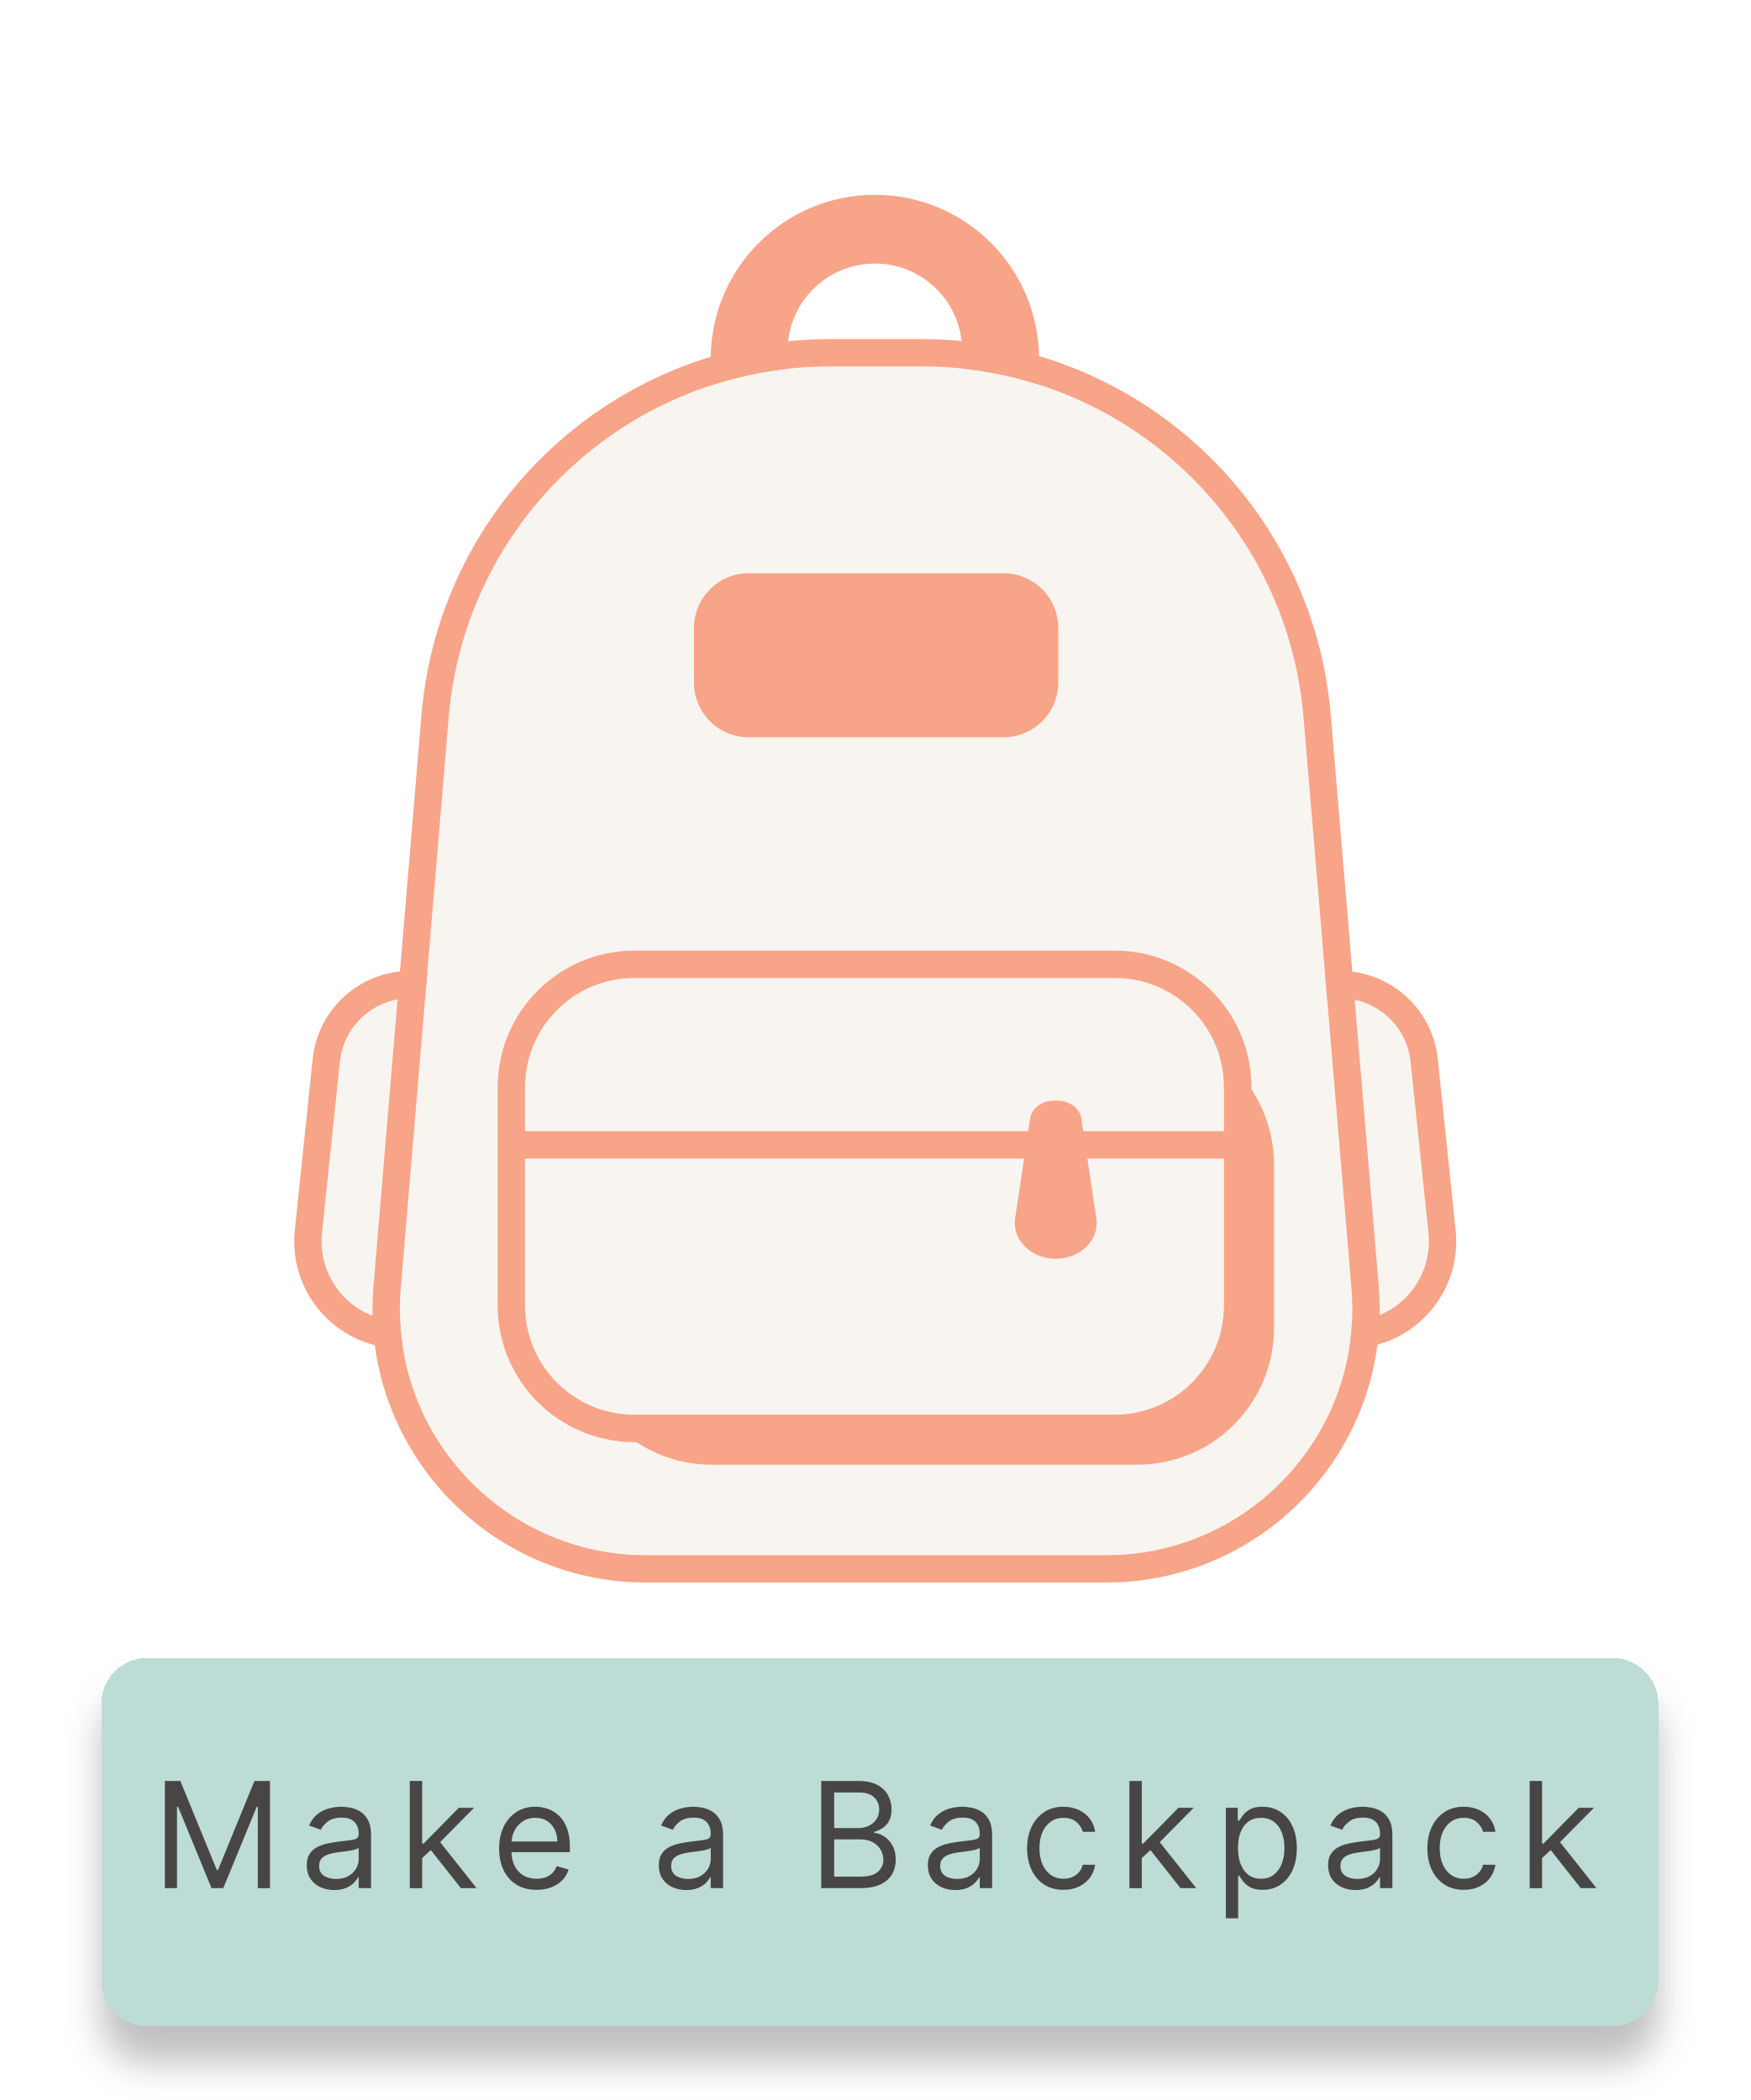
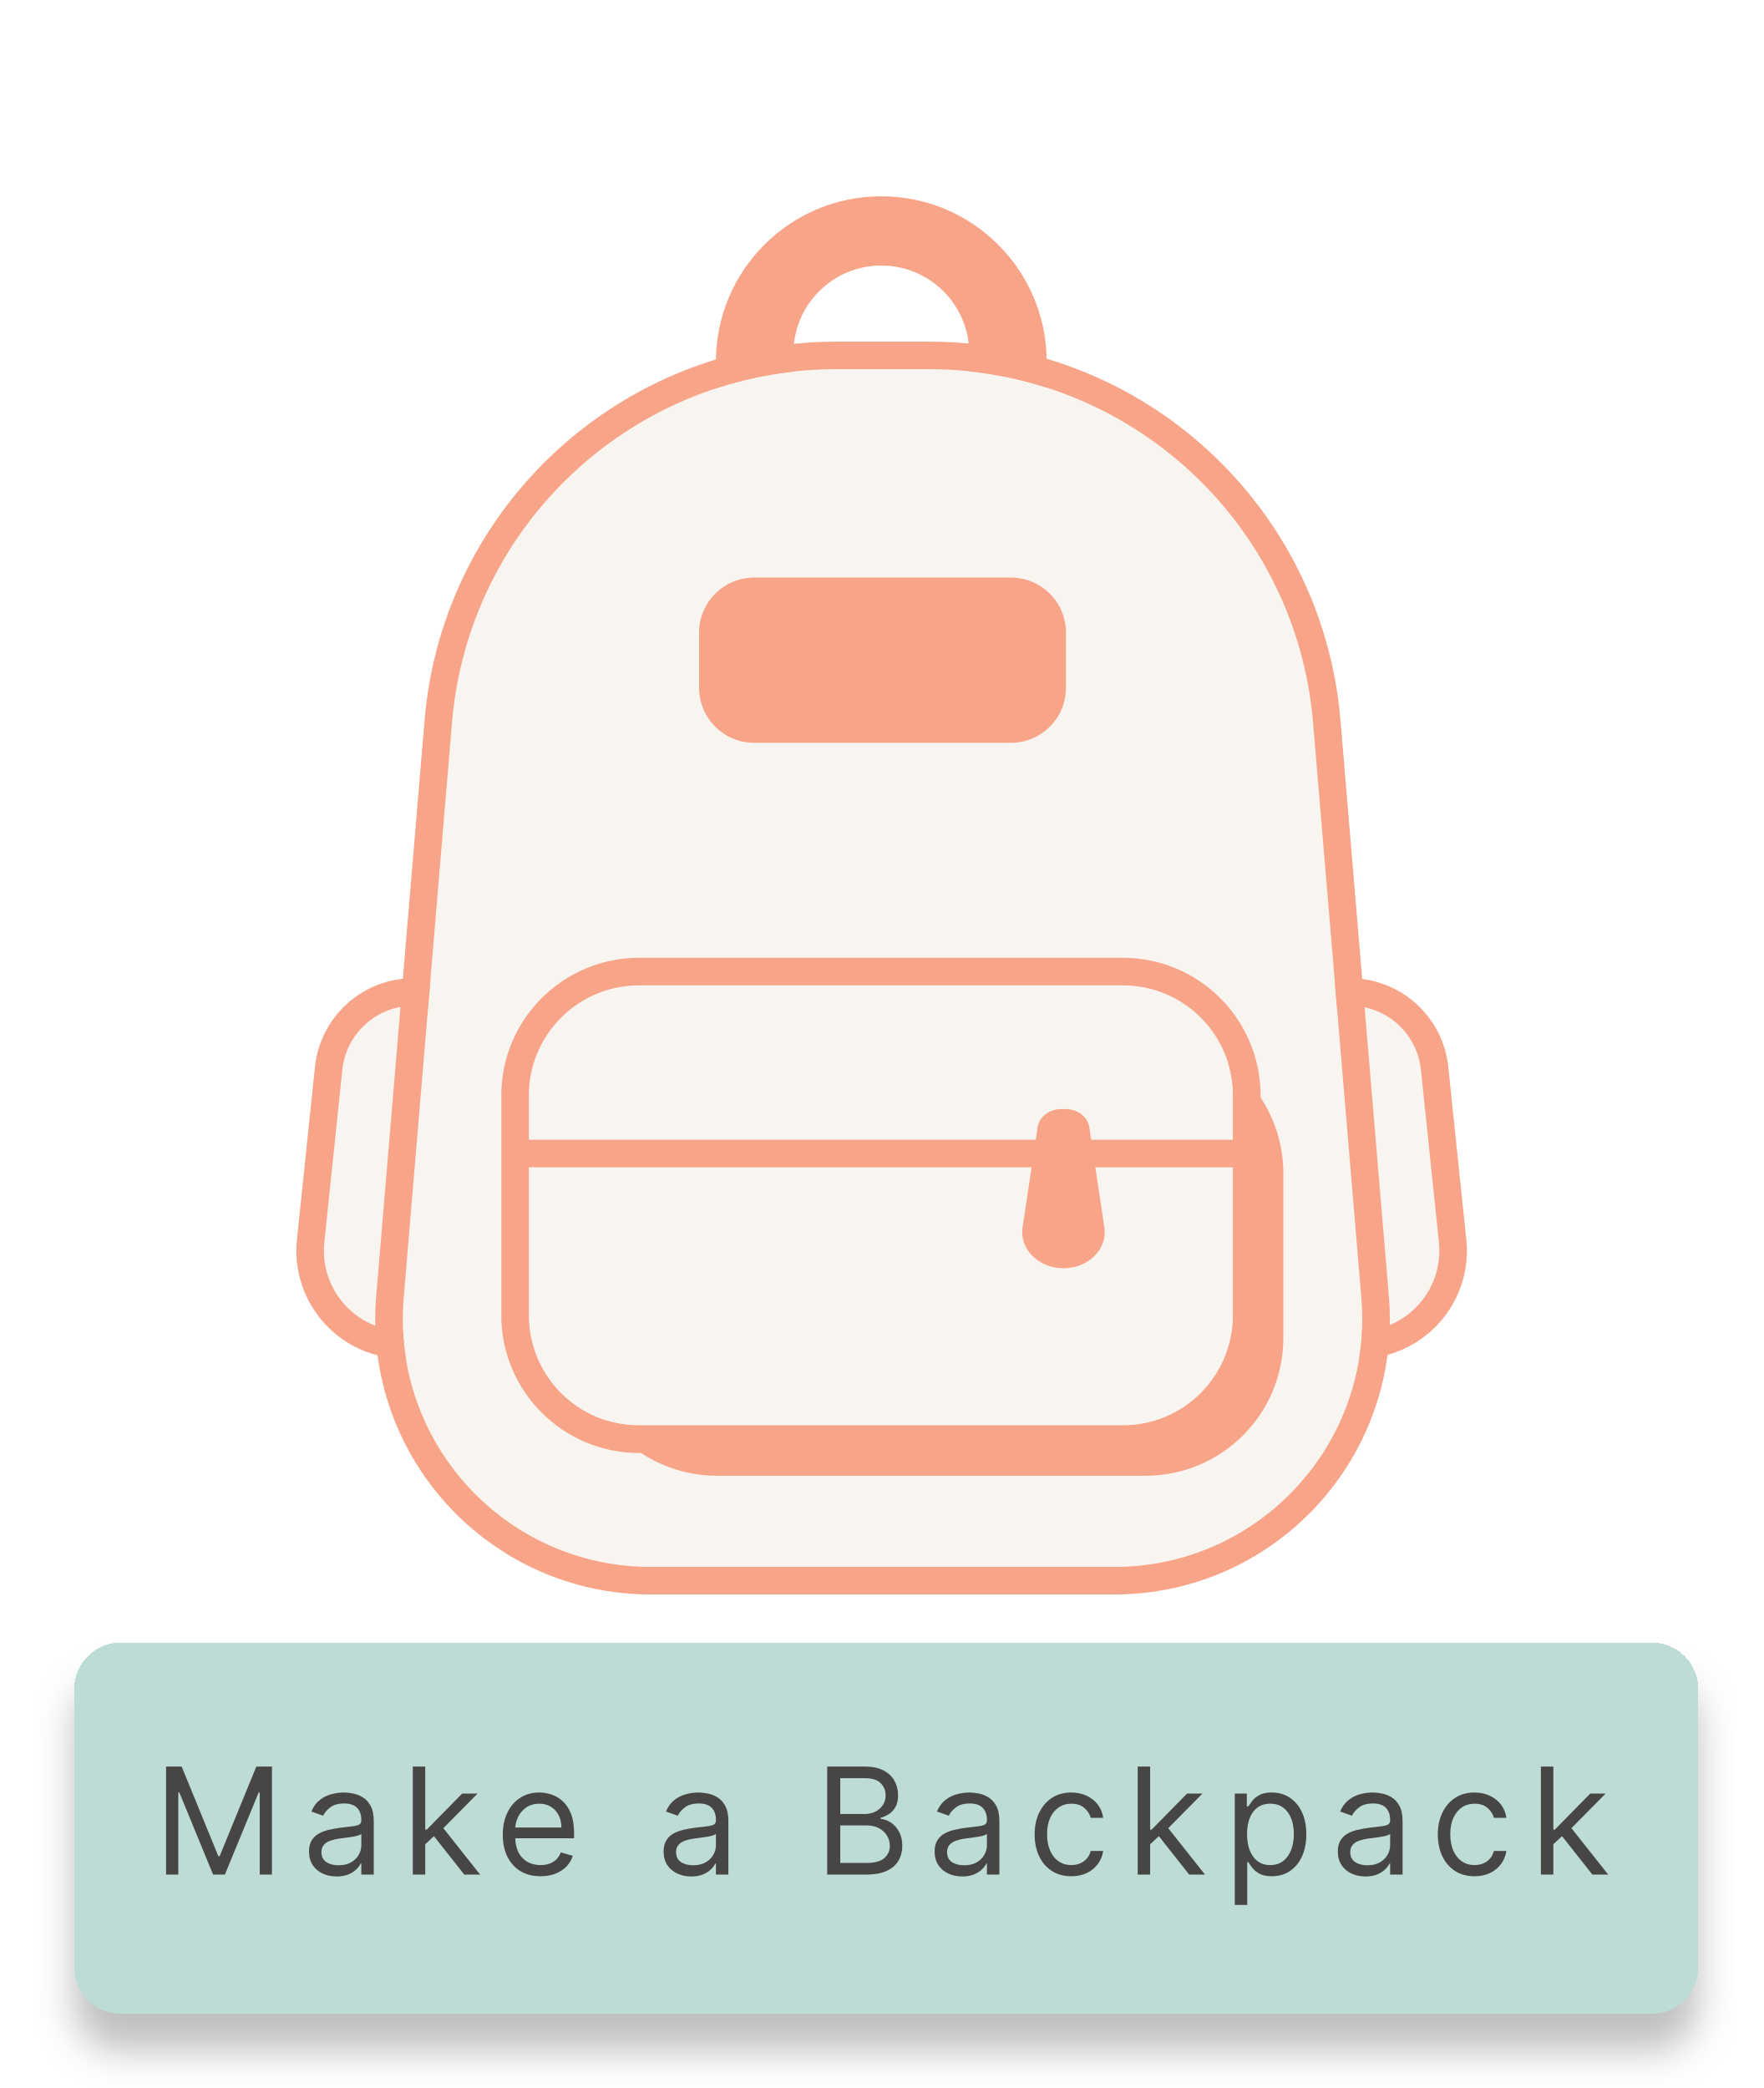
- <svg xmlns="http://www.w3.org/2000/svg" width="190" height="228" viewBox="0 0 190 228" fill="none">
+ <svg xmlns="http://www.w3.org/2000/svg" width="190" height="225" viewBox="0 0 190 225" fill="none">
  <g filter="url(#filter0_d_123_6)">
-     <rect x="11" y="180" width="169" height="40" rx="5" fill="#5AA897" fill-opacity="0.4" shape-rendering="crispEdges" />
+     <rect x="8" y="177" width="175" height="40" rx="5" fill="#5AA897" fill-opacity="0.4" shape-rendering="crispEdges" />
  </g>
  <path fill-rule="evenodd" clip-rule="evenodd" d="M94.964 21.152C85.121 21.152 77.143 29.131 77.143 38.973V60.617H112.784V38.973C112.784 29.131 104.806 21.152 94.964 21.152ZM94.964 28.614C89.732 28.614 85.49 32.855 85.49 38.087V49.138H104.437V38.087C104.437 32.855 100.195 28.614 94.964 28.614Z" fill="#F8A488" />
  <path d="M36.891 115.279C37.3 111.359 40.605 108.381 44.547 108.381C48.798 108.381 52.245 111.827 52.245 116.078V134.771C52.245 139.559 48.363 143.441 43.574 143.441C38.43 143.441 34.417 138.988 34.951 133.871L36.891 115.279Z" fill="#F8F5F1" />
  <path fill-rule="evenodd" clip-rule="evenodd" d="M55.213 116.078V134.771C55.213 141.199 50.002 146.41 43.574 146.41C36.668 146.41 31.281 140.432 31.998 133.563L33.938 114.971C34.505 109.538 39.084 105.412 44.547 105.412C50.438 105.412 55.213 110.187 55.213 116.078ZM44.547 108.381C40.605 108.381 37.3 111.359 36.891 115.279L34.951 133.871C34.417 138.988 38.43 143.441 43.574 143.441C48.363 143.441 52.245 139.559 52.245 134.771V116.078C52.245 111.827 48.798 108.381 44.547 108.381Z" fill="#F8A488" />
  <path d="M153.109 115.279C152.701 111.359 149.395 108.381 145.453 108.381C141.202 108.381 137.755 111.827 137.755 116.078V134.771C137.755 139.559 141.637 143.441 146.426 143.441C151.57 143.441 155.583 138.988 155.049 133.871L153.109 115.279Z" fill="#F8F5F1" />
  <path fill-rule="evenodd" clip-rule="evenodd" d="M134.787 116.078V134.771C134.787 141.199 139.998 146.41 146.426 146.41C153.332 146.41 158.718 140.432 158.001 133.563L156.061 114.971C155.496 109.538 150.915 105.412 145.453 105.412C139.562 105.412 134.787 110.187 134.787 116.078ZM145.453 108.381C149.395 108.381 152.701 111.359 153.109 115.279L155.049 133.871C155.583 138.988 151.57 143.441 146.426 143.441C141.637 143.441 137.755 139.559 137.755 134.771V116.078C137.755 111.827 141.202 108.381 145.453 108.381Z" fill="#F8A488" />
  <path d="M48.707 77.868C50.516 56.337 68.518 39.784 90.124 39.784H100.069C121.675 39.784 139.678 56.338 141.486 77.868L146.695 139.893C148.004 155.476 135.709 168.848 120.07 168.848H70.123C54.484 168.848 42.189 155.476 43.498 139.893L48.707 77.868Z" fill="#F8F5F1" />
  <path fill-rule="evenodd" clip-rule="evenodd" d="M90.124 36.815H100.069C123.218 36.815 142.507 54.551 144.444 77.619L149.653 139.644C151.108 156.959 137.446 171.816 120.07 171.816H70.123C52.747 171.816 39.085 156.959 40.539 139.644L45.749 77.619C47.686 54.551 66.975 36.815 90.124 36.815ZM90.124 39.784C68.518 39.784 50.516 56.337 48.707 77.868L43.498 139.893C42.189 155.476 54.484 168.848 70.123 168.848H120.07C135.709 168.848 148.004 155.476 146.695 139.893L141.486 77.868C139.678 56.338 121.675 39.784 100.069 39.784H90.124Z" fill="#F8A488" />
  <path d="M75.328 68.175C75.328 64.896 77.986 62.238 81.266 62.238H108.928C112.207 62.238 114.865 64.896 114.865 68.175V74.108C114.865 77.387 112.207 80.045 108.928 80.045H81.266C77.986 80.045 75.328 77.387 75.328 74.108V68.175ZM65.372 153.082C68.08 156.691 72.393 159.024 77.251 159.024H123.444C131.641 159.024 138.287 152.379 138.287 144.18V126.443C138.287 121.585 135.954 117.272 132.346 114.564C132.685 115.667 132.867 116.839 132.867 118.054V141.729C132.867 148.287 127.551 153.605 120.992 153.605H68.862C67.648 153.605 66.476 153.422 65.372 153.082Z" fill="#F8A488" />
  <path fill-rule="evenodd" clip-rule="evenodd" d="M68.862 103.21H120.992C129.19 103.21 135.836 109.856 135.836 118.054V141.729C135.836 149.926 129.19 156.573 120.992 156.573H68.862C60.664 156.573 54.018 149.926 54.018 141.729V118.054C54.018 109.856 60.664 103.21 68.862 103.21ZM68.862 106.179C62.304 106.179 56.987 111.495 56.987 118.054V141.729C56.987 148.287 62.304 153.605 68.862 153.605H120.992C127.551 153.605 132.867 148.287 132.867 141.729V118.054C132.867 111.495 127.551 106.179 120.992 106.179H68.862Z" fill="#F8A488" />
  <path fill-rule="evenodd" clip-rule="evenodd" d="M55.333 124.302C55.333 123.482 55.998 122.817 56.818 122.817H133.375C134.195 122.817 134.86 123.482 134.86 124.302C134.86 125.122 134.195 125.786 133.375 125.786H56.818C55.998 125.786 55.333 125.122 55.333 124.302Z" fill="#F8A488" />
  <path d="M111.807 121.467C111.975 120.347 113.066 119.51 114.358 119.51H114.828C116.12 119.51 117.212 120.347 117.38 121.467L119.001 132.274C119.35 134.602 117.278 136.666 114.593 136.666C111.909 136.666 109.836 134.602 110.186 132.274L111.807 121.467Z" fill="#F8A488" />
-   <path d="M17.894 193.364H19.576L23.53 203.023H23.666L27.621 193.364H29.303V205H27.985V196.159H27.871L24.235 205H22.962L19.326 196.159H19.212V205H17.894V193.364ZM36.275 205.205C35.721 205.205 35.22 205.1 34.769 204.892C34.318 204.68 33.96 204.375 33.695 203.977C33.43 203.576 33.297 203.091 33.297 202.523C33.297 202.023 33.396 201.617 33.593 201.307C33.79 200.992 34.053 200.746 34.383 200.568C34.712 200.39 35.076 200.258 35.473 200.17C35.875 200.08 36.278 200.008 36.684 199.955C37.214 199.886 37.644 199.835 37.973 199.801C38.307 199.763 38.549 199.701 38.701 199.614C38.856 199.527 38.934 199.375 38.934 199.159V199.114C38.934 198.553 38.78 198.117 38.473 197.807C38.17 197.496 37.71 197.341 37.093 197.341C36.453 197.341 35.951 197.481 35.587 197.761C35.223 198.042 34.968 198.341 34.82 198.659L33.547 198.205C33.775 197.674 34.078 197.261 34.456 196.966C34.839 196.667 35.256 196.458 35.706 196.341C36.161 196.22 36.608 196.159 37.047 196.159C37.328 196.159 37.65 196.193 38.013 196.261C38.381 196.326 38.735 196.46 39.076 196.665C39.42 196.869 39.706 197.178 39.934 197.591C40.161 198.004 40.275 198.557 40.275 199.25V205H38.934V203.818H38.865C38.775 204.008 38.623 204.21 38.411 204.426C38.199 204.642 37.917 204.826 37.564 204.977C37.212 205.129 36.782 205.205 36.275 205.205ZM36.479 204C37.009 204 37.456 203.896 37.82 203.688C38.187 203.479 38.464 203.21 38.65 202.881C38.839 202.551 38.934 202.205 38.934 201.841V200.614C38.877 200.682 38.752 200.744 38.559 200.801C38.369 200.854 38.15 200.902 37.9 200.943C37.653 200.981 37.413 201.015 37.178 201.045C36.947 201.072 36.759 201.095 36.615 201.114C36.267 201.159 35.941 201.233 35.638 201.335C35.339 201.434 35.096 201.583 34.911 201.784C34.729 201.981 34.638 202.25 34.638 202.591C34.638 203.057 34.81 203.409 35.155 203.648C35.504 203.883 35.945 204 36.479 204ZM45.732 201.818L45.709 200.159H45.982L49.8 196.273H51.459L47.391 200.386H47.277L45.732 201.818ZM44.482 205V193.364H45.823V205H44.482ZM50.027 205L46.618 200.682L47.573 199.75L51.732 205H50.027ZM58.245 205.182C57.404 205.182 56.678 204.996 56.069 204.625C55.463 204.25 54.995 203.727 54.665 203.057C54.34 202.383 54.177 201.598 54.177 200.705C54.177 199.811 54.34 199.023 54.665 198.341C54.995 197.655 55.453 197.121 56.04 196.739C56.631 196.352 57.321 196.159 58.108 196.159C58.563 196.159 59.012 196.235 59.455 196.386C59.898 196.538 60.302 196.784 60.665 197.125C61.029 197.462 61.319 197.909 61.535 198.466C61.751 199.023 61.858 199.708 61.858 200.523V201.091H55.131V199.932H60.495C60.495 199.439 60.396 199 60.199 198.614C60.006 198.227 59.73 197.922 59.37 197.699C59.014 197.475 58.593 197.364 58.108 197.364C57.574 197.364 57.112 197.496 56.722 197.761C56.336 198.023 56.038 198.364 55.83 198.784C55.622 199.205 55.517 199.655 55.517 200.136V200.909C55.517 201.568 55.631 202.127 55.858 202.585C56.09 203.04 56.41 203.386 56.819 203.625C57.228 203.86 57.703 203.977 58.245 203.977C58.597 203.977 58.915 203.928 59.199 203.83C59.487 203.727 59.735 203.576 59.944 203.375C60.152 203.17 60.313 202.917 60.427 202.614L61.722 202.977C61.586 203.417 61.356 203.803 61.035 204.136C60.713 204.466 60.315 204.723 59.841 204.909C59.368 205.091 58.836 205.182 58.245 205.182ZM74.486 205.205C73.933 205.205 73.431 205.1 72.981 204.892C72.53 204.68 72.172 204.375 71.907 203.977C71.642 203.576 71.509 203.091 71.509 202.523C71.509 202.023 71.608 201.617 71.805 201.307C72.001 200.992 72.265 200.746 72.594 200.568C72.924 200.39 73.287 200.258 73.685 200.17C74.087 200.08 74.49 200.008 74.895 199.955C75.426 199.886 75.856 199.835 76.185 199.801C76.519 199.763 76.761 199.701 76.912 199.614C77.068 199.527 77.145 199.375 77.145 199.159V199.114C77.145 198.553 76.992 198.117 76.685 197.807C76.382 197.496 75.922 197.341 75.305 197.341C74.664 197.341 74.162 197.481 73.799 197.761C73.435 198.042 73.18 198.341 73.032 198.659L71.759 198.205C71.986 197.674 72.289 197.261 72.668 196.966C73.051 196.667 73.468 196.458 73.918 196.341C74.373 196.22 74.82 196.159 75.259 196.159C75.539 196.159 75.861 196.193 76.225 196.261C76.593 196.326 76.947 196.46 77.287 196.665C77.632 196.869 77.918 197.178 78.145 197.591C78.373 198.004 78.486 198.557 78.486 199.25V205H77.145V203.818H77.077C76.986 204.008 76.835 204.21 76.623 204.426C76.411 204.642 76.128 204.826 75.776 204.977C75.424 205.129 74.994 205.205 74.486 205.205ZM74.691 204C75.221 204 75.668 203.896 76.032 203.688C76.399 203.479 76.676 203.21 76.861 202.881C77.051 202.551 77.145 202.205 77.145 201.841V200.614C77.089 200.682 76.964 200.744 76.77 200.801C76.581 200.854 76.361 200.902 76.111 200.943C75.865 200.981 75.625 201.015 75.39 201.045C75.159 201.072 74.971 201.095 74.827 201.114C74.479 201.159 74.153 201.233 73.85 201.335C73.551 201.434 73.308 201.583 73.123 201.784C72.941 201.981 72.85 202.25 72.85 202.591C72.85 203.057 73.022 203.409 73.367 203.648C73.716 203.883 74.157 204 74.691 204ZM89.136 205V193.364H93.204C94.014 193.364 94.683 193.504 95.21 193.784C95.736 194.061 96.128 194.434 96.386 194.903C96.643 195.369 96.772 195.886 96.772 196.455C96.772 196.955 96.683 197.367 96.505 197.693C96.331 198.019 96.1 198.277 95.812 198.466C95.528 198.655 95.219 198.795 94.886 198.886V199C95.242 199.023 95.6 199.148 95.96 199.375C96.319 199.602 96.621 199.928 96.863 200.352C97.105 200.777 97.227 201.295 97.227 201.909C97.227 202.492 97.094 203.017 96.829 203.483C96.564 203.949 96.145 204.318 95.573 204.591C95.001 204.864 94.257 205 93.34 205H89.136ZM90.545 203.75H93.34C94.261 203.75 94.914 203.572 95.3 203.216C95.691 202.856 95.886 202.42 95.886 201.909C95.886 201.515 95.785 201.152 95.585 200.818C95.384 200.481 95.098 200.212 94.727 200.011C94.355 199.807 93.916 199.705 93.408 199.705H90.545V203.75ZM90.545 198.477H93.158C93.583 198.477 93.965 198.394 94.306 198.227C94.651 198.061 94.924 197.826 95.124 197.523C95.329 197.22 95.431 196.864 95.431 196.455C95.431 195.943 95.253 195.509 94.897 195.153C94.541 194.794 93.977 194.614 93.204 194.614H90.545V198.477ZM103.688 205.205C103.135 205.205 102.633 205.1 102.183 204.892C101.732 204.68 101.374 204.375 101.109 203.977C100.844 203.576 100.711 203.091 100.711 202.523C100.711 202.023 100.809 201.617 101.006 201.307C101.203 200.992 101.467 200.746 101.796 200.568C102.126 200.39 102.489 200.258 102.887 200.17C103.289 200.08 103.692 200.008 104.097 199.955C104.628 199.886 105.058 199.835 105.387 199.801C105.72 199.763 105.963 199.701 106.114 199.614C106.27 199.527 106.347 199.375 106.347 199.159V199.114C106.347 198.553 106.194 198.117 105.887 197.807C105.584 197.496 105.124 197.341 104.506 197.341C103.866 197.341 103.364 197.481 103.001 197.761C102.637 198.042 102.381 198.341 102.234 198.659L100.961 198.205C101.188 197.674 101.491 197.261 101.87 196.966C102.253 196.667 102.669 196.458 103.12 196.341C103.575 196.22 104.022 196.159 104.461 196.159C104.741 196.159 105.063 196.193 105.427 196.261C105.794 196.326 106.148 196.46 106.489 196.665C106.834 196.869 107.12 197.178 107.347 197.591C107.575 198.004 107.688 198.557 107.688 199.25V205H106.347V203.818H106.279C106.188 204.008 106.037 204.21 105.825 204.426C105.613 204.642 105.33 204.826 104.978 204.977C104.626 205.129 104.196 205.205 103.688 205.205ZM103.893 204C104.423 204 104.87 203.896 105.234 203.688C105.601 203.479 105.878 203.21 106.063 202.881C106.253 202.551 106.347 202.205 106.347 201.841V200.614C106.291 200.682 106.166 200.744 105.972 200.801C105.783 200.854 105.563 200.902 105.313 200.943C105.067 200.981 104.827 201.015 104.592 201.045C104.361 201.072 104.173 201.095 104.029 201.114C103.681 201.159 103.355 201.233 103.052 201.335C102.753 201.434 102.51 201.583 102.325 201.784C102.143 201.981 102.052 202.25 102.052 202.591C102.052 203.057 102.224 203.409 102.569 203.648C102.917 203.883 103.359 204 103.893 204ZM115.441 205.182C114.623 205.182 113.918 204.989 113.328 204.602C112.737 204.216 112.282 203.684 111.964 203.006C111.646 202.328 111.487 201.553 111.487 200.682C111.487 199.795 111.649 199.013 111.975 198.335C112.305 197.653 112.763 197.121 113.35 196.739C113.941 196.352 114.631 196.159 115.418 196.159C116.032 196.159 116.585 196.273 117.078 196.5C117.57 196.727 117.973 197.045 118.288 197.455C118.602 197.864 118.797 198.341 118.873 198.886H117.532C117.43 198.489 117.203 198.136 116.85 197.83C116.502 197.519 116.032 197.364 115.441 197.364C114.918 197.364 114.46 197.5 114.066 197.773C113.676 198.042 113.371 198.422 113.151 198.915C112.935 199.403 112.828 199.977 112.828 200.636C112.828 201.311 112.934 201.898 113.146 202.398C113.362 202.898 113.665 203.286 114.055 203.562C114.449 203.839 114.911 203.977 115.441 203.977C115.79 203.977 116.106 203.917 116.39 203.795C116.674 203.674 116.915 203.5 117.112 203.273C117.309 203.045 117.449 202.773 117.532 202.455H118.873C118.797 202.97 118.61 203.434 118.31 203.847C118.015 204.256 117.623 204.581 117.134 204.824C116.649 205.062 116.085 205.182 115.441 205.182ZM123.843 201.818L123.82 200.159H124.093L127.911 196.273H129.57L125.502 200.386H125.389L123.843 201.818ZM122.593 205V193.364H123.934V205H122.593ZM128.139 205L124.73 200.682L125.684 199.75L129.843 205H128.139ZM133.056 208.273V196.273H134.352V197.659H134.511C134.609 197.508 134.746 197.314 134.92 197.08C135.098 196.841 135.352 196.629 135.681 196.443C136.015 196.254 136.465 196.159 137.034 196.159C137.768 196.159 138.416 196.343 138.977 196.71C139.537 197.078 139.975 197.598 140.289 198.273C140.604 198.947 140.761 199.742 140.761 200.659C140.761 201.583 140.604 202.384 140.289 203.062C139.975 203.737 139.539 204.259 138.982 204.631C138.426 204.998 137.784 205.182 137.056 205.182C136.496 205.182 136.047 205.089 135.71 204.903C135.373 204.714 135.113 204.5 134.931 204.261C134.75 204.019 134.609 203.818 134.511 203.659H134.397V208.273H133.056ZM134.375 200.636C134.375 201.295 134.471 201.877 134.664 202.381C134.857 202.881 135.14 203.273 135.511 203.557C135.882 203.837 136.337 203.977 136.875 203.977C137.435 203.977 137.903 203.83 138.278 203.534C138.657 203.235 138.941 202.833 139.13 202.33C139.323 201.822 139.42 201.258 139.42 200.636C139.42 200.023 139.325 199.47 139.136 198.977C138.95 198.481 138.668 198.089 138.289 197.801C137.914 197.509 137.443 197.364 136.875 197.364C136.329 197.364 135.871 197.502 135.5 197.778C135.128 198.051 134.848 198.434 134.659 198.926C134.469 199.415 134.375 199.985 134.375 200.636ZM147.135 205.205C146.581 205.205 146.08 205.1 145.629 204.892C145.178 204.68 144.82 204.375 144.555 203.977C144.29 203.576 144.157 203.091 144.157 202.523C144.157 202.023 144.256 201.617 144.453 201.307C144.65 200.992 144.913 200.746 145.242 200.568C145.572 200.39 145.936 200.258 146.333 200.17C146.735 200.08 147.138 200.008 147.544 199.955C148.074 199.886 148.504 199.835 148.833 199.801C149.167 199.763 149.409 199.701 149.561 199.614C149.716 199.527 149.794 199.375 149.794 199.159V199.114C149.794 198.553 149.64 198.117 149.333 197.807C149.03 197.496 148.57 197.341 147.953 197.341C147.313 197.341 146.811 197.481 146.447 197.761C146.083 198.042 145.828 198.341 145.68 198.659L144.407 198.205C144.635 197.674 144.938 197.261 145.316 196.966C145.699 196.667 146.116 196.458 146.566 196.341C147.021 196.22 147.468 196.159 147.907 196.159C148.188 196.159 148.51 196.193 148.873 196.261C149.241 196.326 149.595 196.46 149.936 196.665C150.28 196.869 150.566 197.178 150.794 197.591C151.021 198.004 151.135 198.557 151.135 199.25V205H149.794V203.818H149.725C149.635 204.008 149.483 204.21 149.271 204.426C149.059 204.642 148.777 204.826 148.424 204.977C148.072 205.129 147.642 205.205 147.135 205.205ZM147.339 204C147.869 204 148.316 203.896 148.68 203.688C149.047 203.479 149.324 203.21 149.51 202.881C149.699 202.551 149.794 202.205 149.794 201.841V200.614C149.737 200.682 149.612 200.744 149.419 200.801C149.229 200.854 149.01 200.902 148.76 200.943C148.513 200.981 148.273 201.015 148.038 201.045C147.807 201.072 147.619 201.095 147.475 201.114C147.127 201.159 146.801 201.233 146.498 201.335C146.199 201.434 145.956 201.583 145.771 201.784C145.589 201.981 145.498 202.25 145.498 202.591C145.498 203.057 145.671 203.409 146.015 203.648C146.364 203.883 146.805 204 147.339 204ZM158.887 205.182C158.069 205.182 157.365 204.989 156.774 204.602C156.183 204.216 155.728 203.684 155.41 203.006C155.092 202.328 154.933 201.553 154.933 200.682C154.933 199.795 155.096 199.013 155.422 198.335C155.751 197.653 156.209 197.121 156.797 196.739C157.387 196.352 158.077 196.159 158.865 196.159C159.478 196.159 160.031 196.273 160.524 196.5C161.016 196.727 161.42 197.045 161.734 197.455C162.048 197.864 162.243 198.341 162.319 198.886H160.978C160.876 198.489 160.649 198.136 160.297 197.83C159.948 197.519 159.478 197.364 158.887 197.364C158.365 197.364 157.906 197.5 157.512 197.773C157.122 198.042 156.817 198.422 156.598 198.915C156.382 199.403 156.274 199.977 156.274 200.636C156.274 201.311 156.38 201.898 156.592 202.398C156.808 202.898 157.111 203.286 157.501 203.562C157.895 203.839 158.357 203.977 158.887 203.977C159.236 203.977 159.552 203.917 159.836 203.795C160.12 203.674 160.361 203.5 160.558 203.273C160.755 203.045 160.895 202.773 160.978 202.455H162.319C162.243 202.97 162.056 203.434 161.757 203.847C161.461 204.256 161.069 204.581 160.581 204.824C160.096 205.062 159.531 205.182 158.887 205.182ZM167.289 201.818L167.267 200.159H167.539L171.358 196.273H173.017L168.949 200.386H168.835L167.289 201.818ZM166.039 205V193.364H167.38V205H166.039ZM171.585 205L168.176 200.682L169.13 199.75L173.289 205H171.585Z" fill="#484545" />
+   <path d="M17.894 190.364H19.576L23.53 200.023H23.666L27.621 190.364H29.303V202H27.985V193.159H27.871L24.235 202H22.962L19.326 193.159H19.212V202H17.894V190.364ZM36.275 202.205C35.721 202.205 35.22 202.1 34.769 201.892C34.318 201.68 33.96 201.375 33.695 200.977C33.43 200.576 33.297 200.091 33.297 199.523C33.297 199.023 33.396 198.617 33.593 198.307C33.79 197.992 34.053 197.746 34.383 197.568C34.712 197.39 35.076 197.258 35.473 197.17C35.875 197.08 36.278 197.008 36.684 196.955C37.214 196.886 37.644 196.835 37.973 196.801C38.307 196.763 38.549 196.701 38.701 196.614C38.856 196.527 38.934 196.375 38.934 196.159V196.114C38.934 195.553 38.78 195.117 38.473 194.807C38.17 194.496 37.71 194.341 37.093 194.341C36.453 194.341 35.951 194.481 35.587 194.761C35.223 195.042 34.968 195.341 34.82 195.659L33.547 195.205C33.775 194.674 34.078 194.261 34.456 193.966C34.839 193.667 35.256 193.458 35.706 193.341C36.161 193.22 36.608 193.159 37.047 193.159C37.328 193.159 37.65 193.193 38.013 193.261C38.381 193.326 38.735 193.46 39.076 193.665C39.42 193.869 39.706 194.178 39.934 194.591C40.161 195.004 40.275 195.557 40.275 196.25V202H38.934V200.818H38.865C38.775 201.008 38.623 201.21 38.411 201.426C38.199 201.642 37.917 201.826 37.564 201.977C37.212 202.129 36.782 202.205 36.275 202.205ZM36.479 201C37.009 201 37.456 200.896 37.82 200.688C38.187 200.479 38.464 200.21 38.65 199.881C38.839 199.551 38.934 199.205 38.934 198.841V197.614C38.877 197.682 38.752 197.744 38.559 197.801C38.369 197.854 38.15 197.902 37.9 197.943C37.653 197.981 37.413 198.015 37.178 198.045C36.947 198.072 36.759 198.095 36.615 198.114C36.267 198.159 35.941 198.233 35.638 198.335C35.339 198.434 35.096 198.583 34.911 198.784C34.729 198.981 34.638 199.25 34.638 199.591C34.638 200.057 34.81 200.409 35.155 200.648C35.504 200.883 35.945 201 36.479 201ZM45.732 198.818L45.709 197.159H45.982L49.8 193.273H51.459L47.391 197.386H47.277L45.732 198.818ZM44.482 202V190.364H45.823V202H44.482ZM50.027 202L46.618 197.682L47.573 196.75L51.732 202H50.027ZM58.245 202.182C57.404 202.182 56.678 201.996 56.069 201.625C55.463 201.25 54.995 200.727 54.665 200.057C54.34 199.383 54.177 198.598 54.177 197.705C54.177 196.811 54.34 196.023 54.665 195.341C54.995 194.655 55.453 194.121 56.04 193.739C56.631 193.352 57.321 193.159 58.108 193.159C58.563 193.159 59.012 193.235 59.455 193.386C59.898 193.538 60.302 193.784 60.665 194.125C61.029 194.462 61.319 194.909 61.535 195.466C61.751 196.023 61.858 196.708 61.858 197.523V198.091H55.131V196.932H60.495C60.495 196.439 60.396 196 60.199 195.614C60.006 195.227 59.73 194.922 59.37 194.699C59.014 194.475 58.593 194.364 58.108 194.364C57.574 194.364 57.112 194.496 56.722 194.761C56.336 195.023 56.038 195.364 55.83 195.784C55.622 196.205 55.517 196.655 55.517 197.136V197.909C55.517 198.568 55.631 199.127 55.858 199.585C56.09 200.04 56.41 200.386 56.819 200.625C57.228 200.86 57.703 200.977 58.245 200.977C58.597 200.977 58.915 200.928 59.199 200.83C59.487 200.727 59.735 200.576 59.944 200.375C60.152 200.17 60.313 199.917 60.427 199.614L61.722 199.977C61.586 200.417 61.356 200.803 61.035 201.136C60.713 201.466 60.315 201.723 59.841 201.909C59.368 202.091 58.836 202.182 58.245 202.182ZM74.486 202.205C73.933 202.205 73.431 202.1 72.981 201.892C72.53 201.68 72.172 201.375 71.907 200.977C71.642 200.576 71.509 200.091 71.509 199.523C71.509 199.023 71.608 198.617 71.805 198.307C72.001 197.992 72.265 197.746 72.594 197.568C72.924 197.39 73.287 197.258 73.685 197.17C74.087 197.08 74.49 197.008 74.895 196.955C75.426 196.886 75.856 196.835 76.185 196.801C76.519 196.763 76.761 196.701 76.912 196.614C77.068 196.527 77.145 196.375 77.145 196.159V196.114C77.145 195.553 76.992 195.117 76.685 194.807C76.382 194.496 75.922 194.341 75.305 194.341C74.664 194.341 74.162 194.481 73.799 194.761C73.435 195.042 73.18 195.341 73.032 195.659L71.759 195.205C71.986 194.674 72.289 194.261 72.668 193.966C73.051 193.667 73.468 193.458 73.918 193.341C74.373 193.22 74.82 193.159 75.259 193.159C75.539 193.159 75.861 193.193 76.225 193.261C76.593 193.326 76.947 193.46 77.287 193.665C77.632 193.869 77.918 194.178 78.145 194.591C78.373 195.004 78.486 195.557 78.486 196.25V202H77.145V200.818H77.077C76.986 201.008 76.835 201.21 76.623 201.426C76.411 201.642 76.128 201.826 75.776 201.977C75.424 202.129 74.994 202.205 74.486 202.205ZM74.691 201C75.221 201 75.668 200.896 76.032 200.688C76.399 200.479 76.676 200.21 76.861 199.881C77.051 199.551 77.145 199.205 77.145 198.841V197.614C77.089 197.682 76.964 197.744 76.77 197.801C76.581 197.854 76.361 197.902 76.111 197.943C75.865 197.981 75.625 198.015 75.39 198.045C75.159 198.072 74.971 198.095 74.827 198.114C74.479 198.159 74.153 198.233 73.85 198.335C73.551 198.434 73.308 198.583 73.123 198.784C72.941 198.981 72.85 199.25 72.85 199.591C72.85 200.057 73.022 200.409 73.367 200.648C73.716 200.883 74.157 201 74.691 201ZM89.136 202V190.364H93.204C94.014 190.364 94.683 190.504 95.21 190.784C95.736 191.061 96.128 191.434 96.386 191.903C96.643 192.369 96.772 192.886 96.772 193.455C96.772 193.955 96.683 194.367 96.505 194.693C96.331 195.019 96.1 195.277 95.812 195.466C95.528 195.655 95.219 195.795 94.886 195.886V196C95.242 196.023 95.6 196.148 95.96 196.375C96.319 196.602 96.621 196.928 96.863 197.352C97.105 197.777 97.227 198.295 97.227 198.909C97.227 199.492 97.094 200.017 96.829 200.483C96.564 200.949 96.145 201.318 95.573 201.591C95.001 201.864 94.257 202 93.34 202H89.136ZM90.545 200.75H93.34C94.261 200.75 94.914 200.572 95.3 200.216C95.691 199.856 95.886 199.42 95.886 198.909C95.886 198.515 95.785 198.152 95.585 197.818C95.384 197.481 95.098 197.212 94.727 197.011C94.355 196.807 93.916 196.705 93.408 196.705H90.545V200.75ZM90.545 195.477H93.158C93.583 195.477 93.965 195.394 94.306 195.227C94.651 195.061 94.924 194.826 95.124 194.523C95.329 194.22 95.431 193.864 95.431 193.455C95.431 192.943 95.253 192.509 94.897 192.153C94.541 191.794 93.977 191.614 93.204 191.614H90.545V195.477ZM103.688 202.205C103.135 202.205 102.633 202.1 102.183 201.892C101.732 201.68 101.374 201.375 101.109 200.977C100.844 200.576 100.711 200.091 100.711 199.523C100.711 199.023 100.809 198.617 101.006 198.307C101.203 197.992 101.467 197.746 101.796 197.568C102.126 197.39 102.489 197.258 102.887 197.17C103.289 197.08 103.692 197.008 104.097 196.955C104.628 196.886 105.058 196.835 105.387 196.801C105.72 196.763 105.963 196.701 106.114 196.614C106.27 196.527 106.347 196.375 106.347 196.159V196.114C106.347 195.553 106.194 195.117 105.887 194.807C105.584 194.496 105.124 194.341 104.506 194.341C103.866 194.341 103.364 194.481 103.001 194.761C102.637 195.042 102.381 195.341 102.234 195.659L100.961 195.205C101.188 194.674 101.491 194.261 101.87 193.966C102.253 193.667 102.669 193.458 103.12 193.341C103.575 193.22 104.022 193.159 104.461 193.159C104.741 193.159 105.063 193.193 105.427 193.261C105.794 193.326 106.148 193.46 106.489 193.665C106.834 193.869 107.12 194.178 107.347 194.591C107.575 195.004 107.688 195.557 107.688 196.25V202H106.347V200.818H106.279C106.188 201.008 106.037 201.21 105.825 201.426C105.613 201.642 105.33 201.826 104.978 201.977C104.626 202.129 104.196 202.205 103.688 202.205ZM103.893 201C104.423 201 104.87 200.896 105.234 200.688C105.601 200.479 105.878 200.21 106.063 199.881C106.253 199.551 106.347 199.205 106.347 198.841V197.614C106.291 197.682 106.166 197.744 105.972 197.801C105.783 197.854 105.563 197.902 105.313 197.943C105.067 197.981 104.827 198.015 104.592 198.045C104.361 198.072 104.173 198.095 104.029 198.114C103.681 198.159 103.355 198.233 103.052 198.335C102.753 198.434 102.51 198.583 102.325 198.784C102.143 198.981 102.052 199.25 102.052 199.591C102.052 200.057 102.224 200.409 102.569 200.648C102.917 200.883 103.359 201 103.893 201ZM115.441 202.182C114.623 202.182 113.918 201.989 113.328 201.602C112.737 201.216 112.282 200.684 111.964 200.006C111.646 199.328 111.487 198.553 111.487 197.682C111.487 196.795 111.649 196.013 111.975 195.335C112.305 194.653 112.763 194.121 113.35 193.739C113.941 193.352 114.631 193.159 115.418 193.159C116.032 193.159 116.585 193.273 117.078 193.5C117.57 193.727 117.973 194.045 118.288 194.455C118.602 194.864 118.797 195.341 118.873 195.886H117.532C117.43 195.489 117.203 195.136 116.85 194.83C116.502 194.519 116.032 194.364 115.441 194.364C114.918 194.364 114.46 194.5 114.066 194.773C113.676 195.042 113.371 195.422 113.151 195.915C112.935 196.403 112.828 196.977 112.828 197.636C112.828 198.311 112.934 198.898 113.146 199.398C113.362 199.898 113.665 200.286 114.055 200.562C114.449 200.839 114.911 200.977 115.441 200.977C115.79 200.977 116.106 200.917 116.39 200.795C116.674 200.674 116.915 200.5 117.112 200.273C117.309 200.045 117.449 199.773 117.532 199.455H118.873C118.797 199.97 118.61 200.434 118.31 200.847C118.015 201.256 117.623 201.581 117.134 201.824C116.649 202.062 116.085 202.182 115.441 202.182ZM123.843 198.818L123.82 197.159H124.093L127.911 193.273H129.57L125.502 197.386H125.389L123.843 198.818ZM122.593 202V190.364H123.934V202H122.593ZM128.139 202L124.73 197.682L125.684 196.75L129.843 202H128.139ZM133.056 205.273V193.273H134.352V194.659H134.511C134.609 194.508 134.746 194.314 134.92 194.08C135.098 193.841 135.352 193.629 135.681 193.443C136.015 193.254 136.465 193.159 137.034 193.159C137.768 193.159 138.416 193.343 138.977 193.71C139.537 194.078 139.975 194.598 140.289 195.273C140.604 195.947 140.761 196.742 140.761 197.659C140.761 198.583 140.604 199.384 140.289 200.062C139.975 200.737 139.539 201.259 138.982 201.631C138.426 201.998 137.784 202.182 137.056 202.182C136.496 202.182 136.047 202.089 135.71 201.903C135.373 201.714 135.113 201.5 134.931 201.261C134.75 201.019 134.609 200.818 134.511 200.659H134.397V205.273H133.056ZM134.375 197.636C134.375 198.295 134.471 198.877 134.664 199.381C134.857 199.881 135.14 200.273 135.511 200.557C135.882 200.837 136.337 200.977 136.875 200.977C137.435 200.977 137.903 200.83 138.278 200.534C138.657 200.235 138.941 199.833 139.13 199.33C139.323 198.822 139.42 198.258 139.42 197.636C139.42 197.023 139.325 196.47 139.136 195.977C138.95 195.481 138.668 195.089 138.289 194.801C137.914 194.509 137.443 194.364 136.875 194.364C136.329 194.364 135.871 194.502 135.5 194.778C135.128 195.051 134.848 195.434 134.659 195.926C134.469 196.415 134.375 196.985 134.375 197.636ZM147.135 202.205C146.581 202.205 146.08 202.1 145.629 201.892C145.178 201.68 144.82 201.375 144.555 200.977C144.29 200.576 144.157 200.091 144.157 199.523C144.157 199.023 144.256 198.617 144.453 198.307C144.65 197.992 144.913 197.746 145.242 197.568C145.572 197.39 145.936 197.258 146.333 197.17C146.735 197.08 147.138 197.008 147.544 196.955C148.074 196.886 148.504 196.835 148.833 196.801C149.167 196.763 149.409 196.701 149.561 196.614C149.716 196.527 149.794 196.375 149.794 196.159V196.114C149.794 195.553 149.64 195.117 149.333 194.807C149.03 194.496 148.57 194.341 147.953 194.341C147.313 194.341 146.811 194.481 146.447 194.761C146.083 195.042 145.828 195.341 145.68 195.659L144.407 195.205C144.635 194.674 144.938 194.261 145.316 193.966C145.699 193.667 146.116 193.458 146.566 193.341C147.021 193.22 147.468 193.159 147.907 193.159C148.188 193.159 148.51 193.193 148.873 193.261C149.241 193.326 149.595 193.46 149.936 193.665C150.28 193.869 150.566 194.178 150.794 194.591C151.021 195.004 151.135 195.557 151.135 196.25V202H149.794V200.818H149.725C149.635 201.008 149.483 201.21 149.271 201.426C149.059 201.642 148.777 201.826 148.424 201.977C148.072 202.129 147.642 202.205 147.135 202.205ZM147.339 201C147.869 201 148.316 200.896 148.68 200.688C149.047 200.479 149.324 200.21 149.51 199.881C149.699 199.551 149.794 199.205 149.794 198.841V197.614C149.737 197.682 149.612 197.744 149.419 197.801C149.229 197.854 149.01 197.902 148.76 197.943C148.513 197.981 148.273 198.015 148.038 198.045C147.807 198.072 147.619 198.095 147.475 198.114C147.127 198.159 146.801 198.233 146.498 198.335C146.199 198.434 145.956 198.583 145.771 198.784C145.589 198.981 145.498 199.25 145.498 199.591C145.498 200.057 145.671 200.409 146.015 200.648C146.364 200.883 146.805 201 147.339 201ZM158.887 202.182C158.069 202.182 157.365 201.989 156.774 201.602C156.183 201.216 155.728 200.684 155.41 200.006C155.092 199.328 154.933 198.553 154.933 197.682C154.933 196.795 155.096 196.013 155.422 195.335C155.751 194.653 156.209 194.121 156.797 193.739C157.387 193.352 158.077 193.159 158.865 193.159C159.478 193.159 160.031 193.273 160.524 193.5C161.016 193.727 161.42 194.045 161.734 194.455C162.048 194.864 162.243 195.341 162.319 195.886H160.978C160.876 195.489 160.649 195.136 160.297 194.83C159.948 194.519 159.478 194.364 158.887 194.364C158.365 194.364 157.906 194.5 157.512 194.773C157.122 195.042 156.817 195.422 156.598 195.915C156.382 196.403 156.274 196.977 156.274 197.636C156.274 198.311 156.38 198.898 156.592 199.398C156.808 199.898 157.111 200.286 157.501 200.562C157.895 200.839 158.357 200.977 158.887 200.977C159.236 200.977 159.552 200.917 159.836 200.795C160.12 200.674 160.361 200.5 160.558 200.273C160.755 200.045 160.895 199.773 160.978 199.455H162.319C162.243 199.97 162.056 200.434 161.757 200.847C161.461 201.256 161.069 201.581 160.581 201.824C160.096 202.062 159.531 202.182 158.887 202.182ZM167.289 198.818L167.267 197.159H167.539L171.358 193.273H173.017L168.949 197.386H168.835L167.289 198.818ZM166.039 202V190.364H167.38V202H166.039ZM171.585 202L168.176 197.682L169.13 196.75L173.289 202H171.585Z" fill="#484545" />
  <defs>
-     <filter id="filter0_d_123_6" x="7" y="180" width="177" height="48" filterUnits="userSpaceOnUse" color-interpolation-filters="sRGB">
+     <filter id="filter0_d_123_6" x="4" y="177" width="183" height="48" filterUnits="userSpaceOnUse" color-interpolation-filters="sRGB">
      <feFlood flood-opacity="0" result="BackgroundImageFix" />
      <feColorMatrix in="SourceAlpha" type="matrix" values="0 0 0 0 0 0 0 0 0 0 0 0 0 0 0 0 0 0 127 0" result="hardAlpha" />
      <feOffset dy="4" />
      <feGaussianBlur stdDeviation="2" />
      <feComposite in2="hardAlpha" operator="out" />
      <feColorMatrix type="matrix" values="0 0 0 0 0 0 0 0 0 0 0 0 0 0 0 0 0 0 0.25 0" />
      <feBlend mode="normal" in2="BackgroundImageFix" result="effect1_dropShadow_123_6" />
      <feBlend mode="normal" in="SourceGraphic" in2="effect1_dropShadow_123_6" result="shape" />
    </filter>
  </defs>
</svg>
